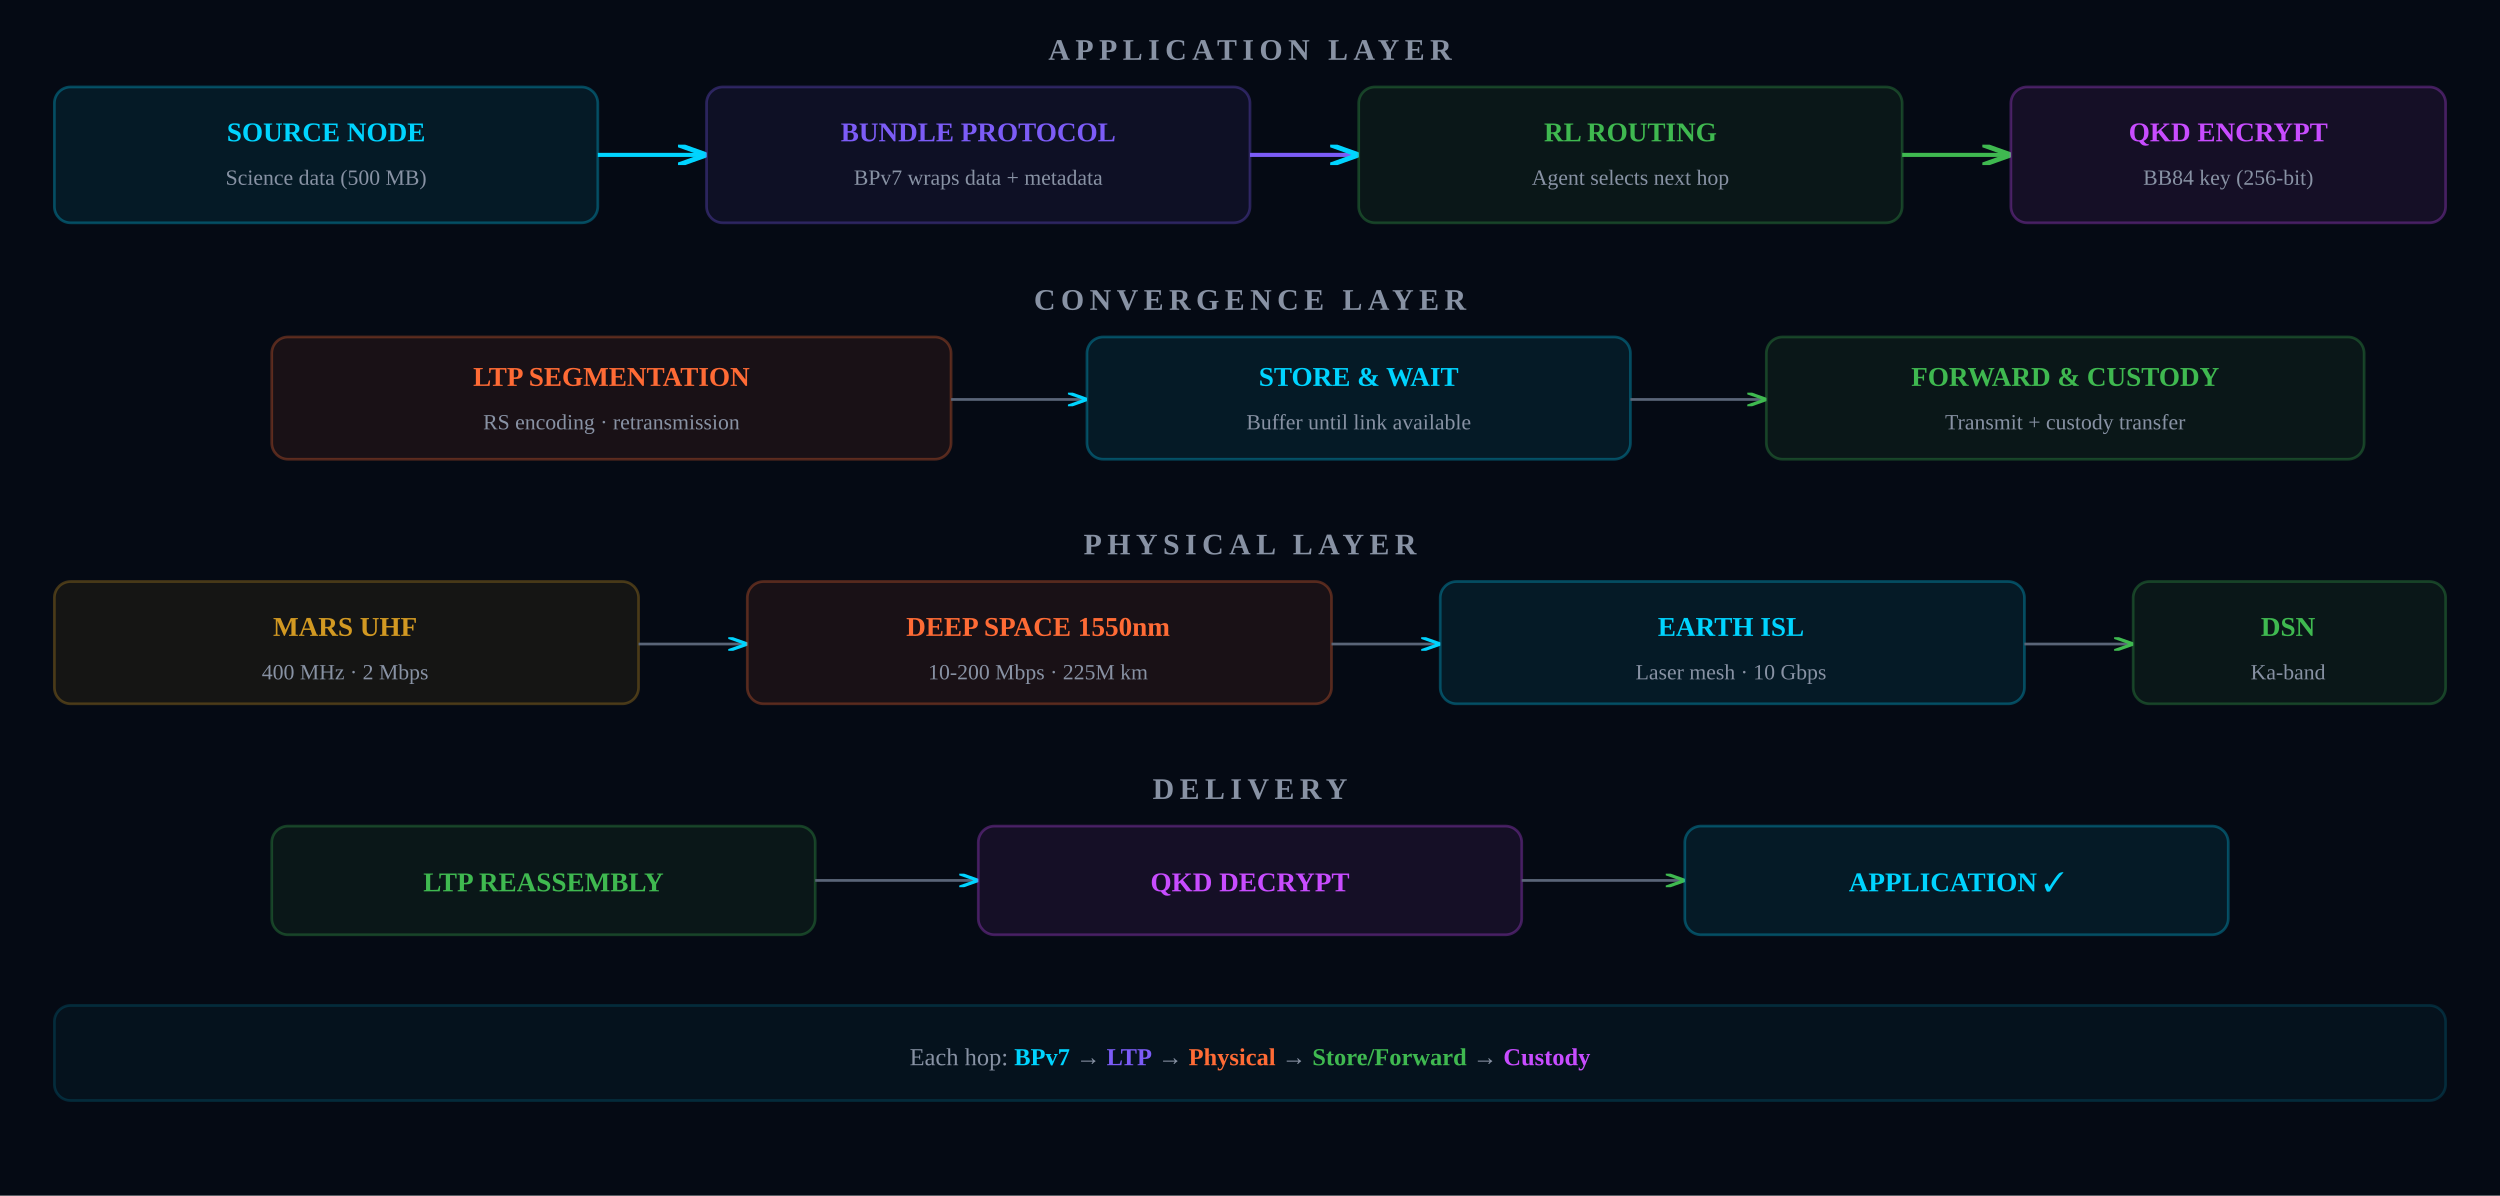
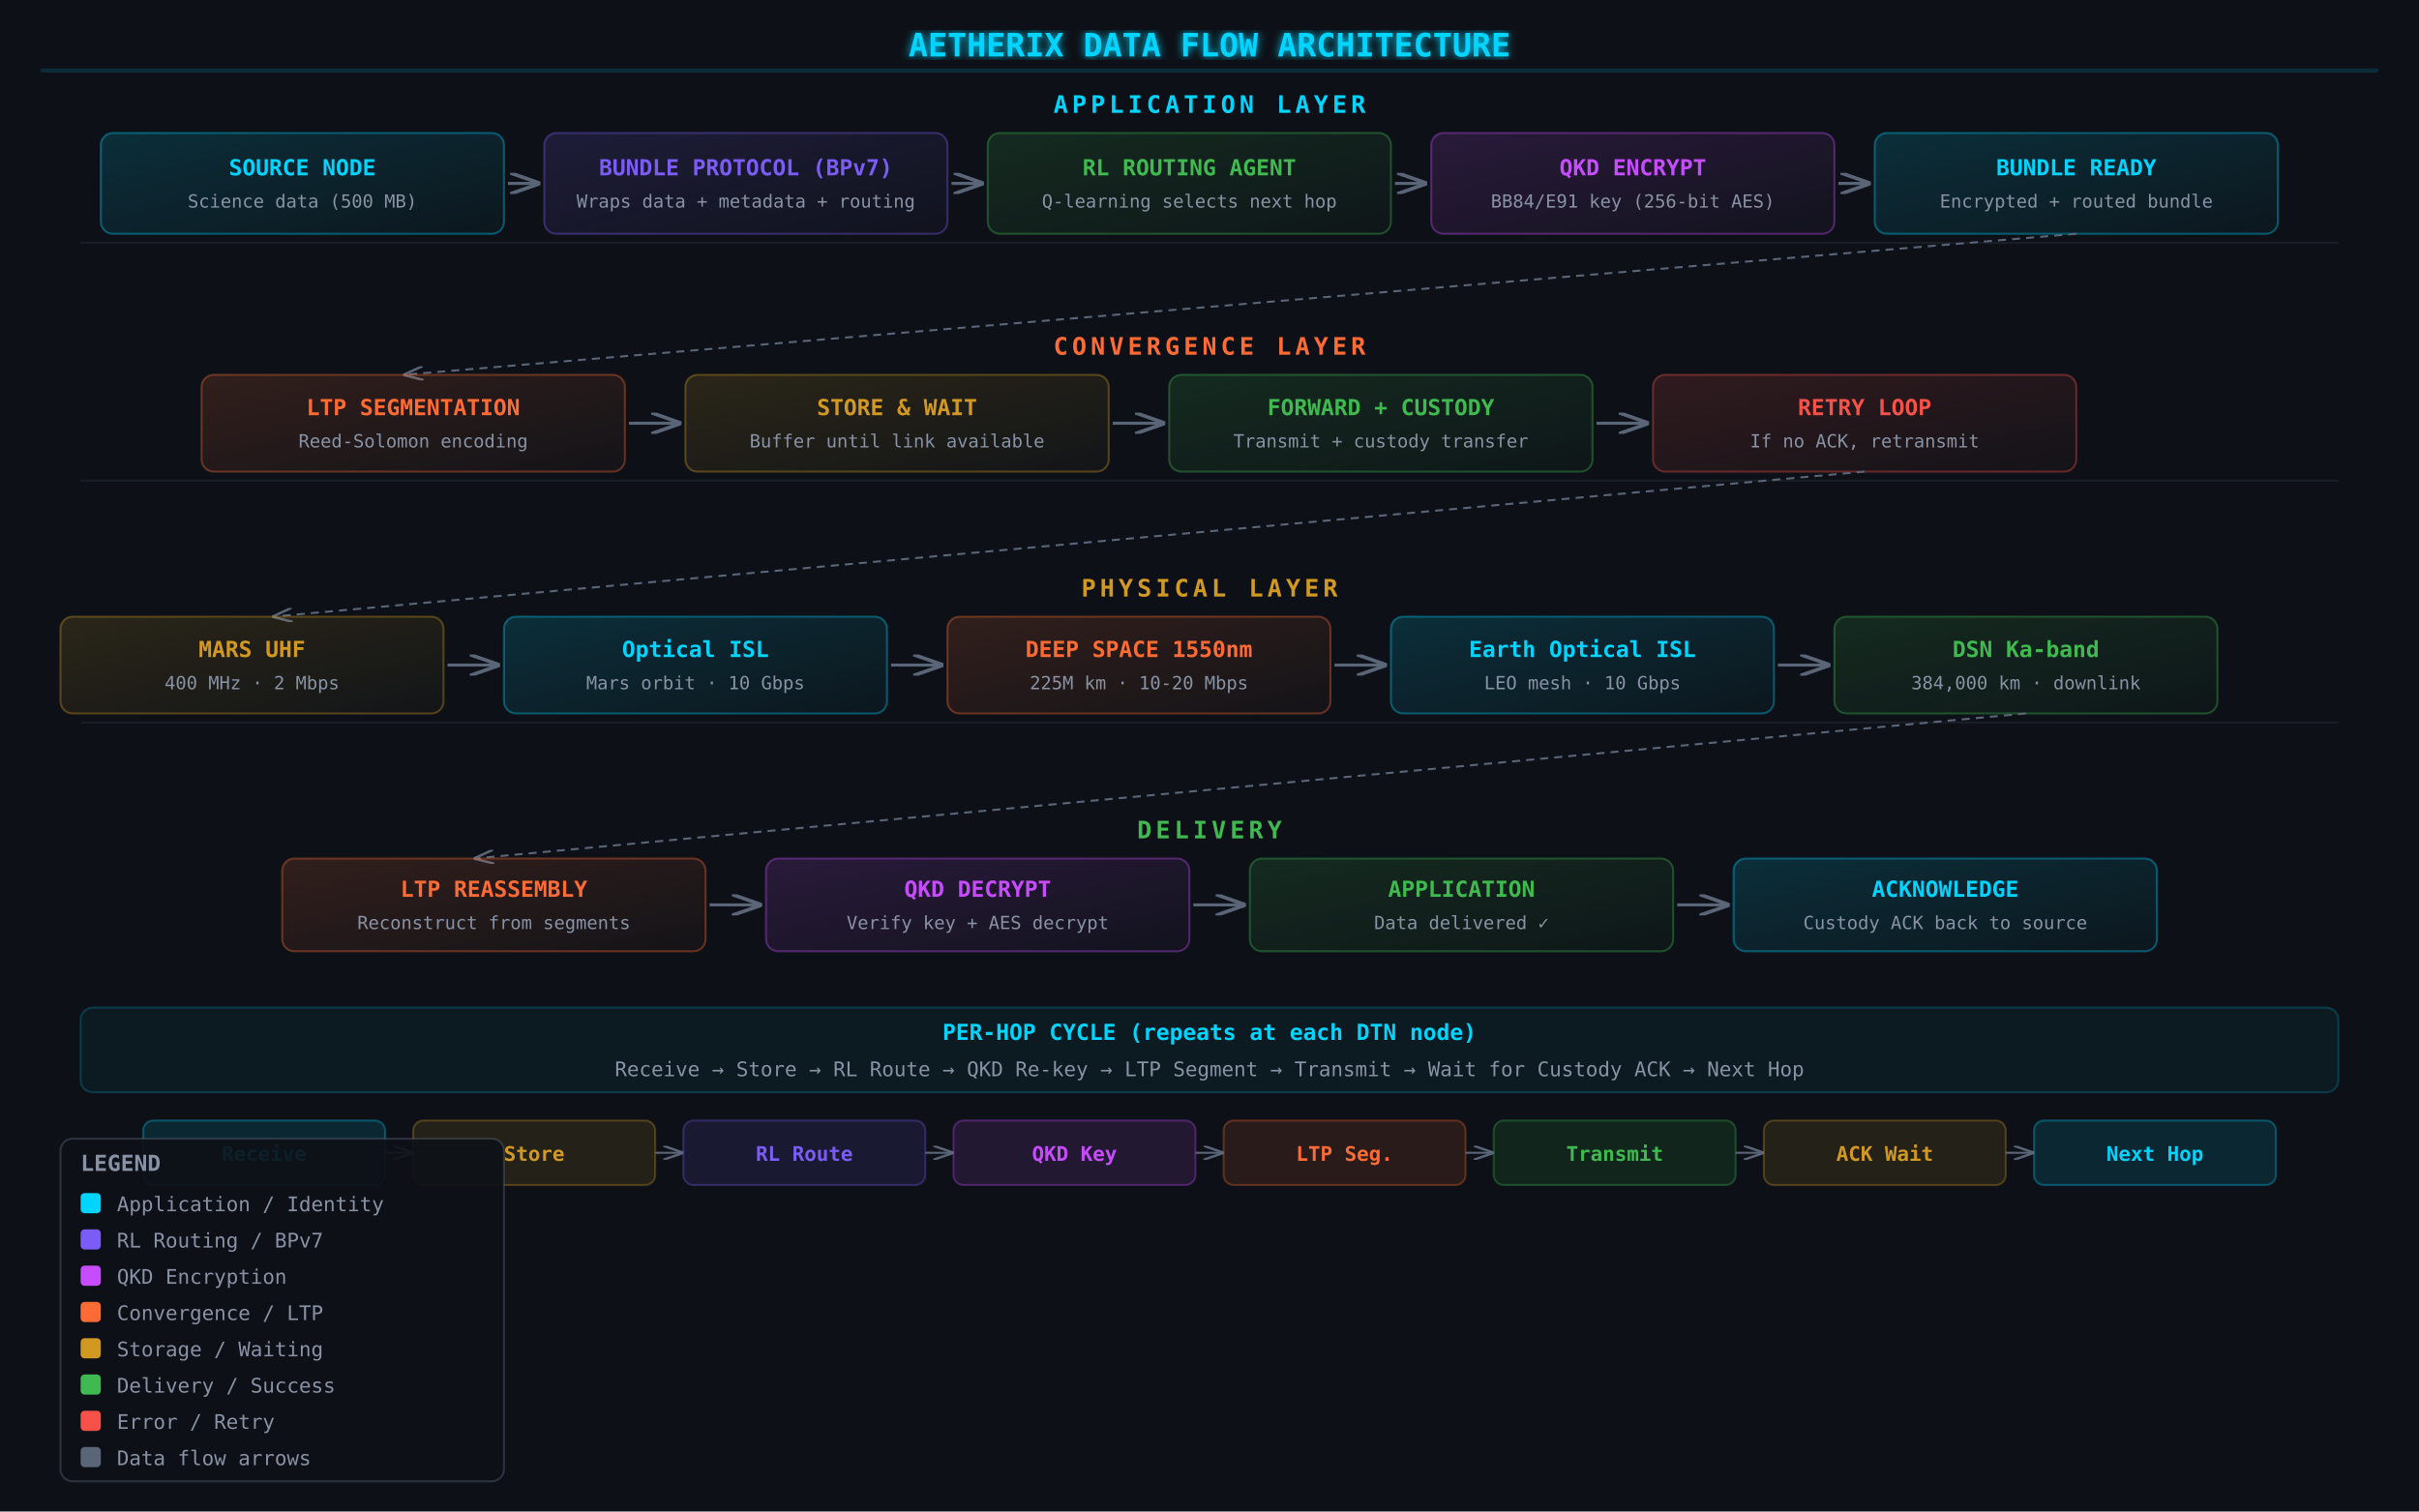
- <svg xmlns="http://www.w3.org/2000/svg" viewBox="0 0 920 440" width="920" height="440" style="background:#050a14">
-   <rect width="920" height="440" fill="#050a14" />
+ <svg xmlns="http://www.w3.org/2000/svg" viewBox="0 0 1200 750" width="1200" height="750">
+   <rect width="1200" height="750" fill="#0d1117" />
  <defs>
-     <marker id="dfA" markerWidth="7" markerHeight="5" refX="7" refY="2.5" orient="auto">
-       <path d="M0,0 L7,2.5 L0,5" fill="none" stroke="#00d4ff" stroke-width="1.2" />
-     </marker>
-     <marker id="dfG" markerWidth="7" markerHeight="5" refX="7" refY="2.5" orient="auto">
-       <path d="M0,0 L7,2.5 L0,5" fill="none" stroke="#3fb950" stroke-width="1.2" />
+     <filter id="glow">
+       <feGaussianBlur stdDeviation="2" result="blur" />
+       <feMerge>
+         <feMergeNode in="blur" />
+         <feMergeNode in="SourceGraphic" />
+       </feMerge>
+     </filter>
+     <filter id="glowStrong">
+       <feGaussianBlur stdDeviation="4" result="blur" />
+       <feMerge>
+         <feMergeNode in="blur" />
+         <feMergeNode in="SourceGraphic" />
+       </feMerge>
+     </filter>
+     <linearGradient id="gradCyan" x1="0" y1="0" x2="1" y2="1">
+       <stop offset="0%" stop-color="#00d4ff" stop-opacity="0.15" />
+       <stop offset="100%" stop-color="#00d4ff" stop-opacity="0.03" />
+     </linearGradient>
+     <linearGradient id="gradPurple" x1="0" y1="0" x2="1" y2="1">
+       <stop offset="0%" stop-color="#7c5cf7" stop-opacity="0.15" />
+       <stop offset="100%" stop-color="#7c5cf7" stop-opacity="0.03" />
+     </linearGradient>
+     <linearGradient id="gradOrange" x1="0" y1="0" x2="1" y2="1">
+       <stop offset="0%" stop-color="#ff6b35" stop-opacity="0.15" />
+       <stop offset="100%" stop-color="#ff6b35" stop-opacity="0.03" />
+     </linearGradient>
+     <linearGradient id="gradGreen" x1="0" y1="0" x2="1" y2="1">
+       <stop offset="0%" stop-color="#3fb950" stop-opacity="0.15" />
+       <stop offset="100%" stop-color="#3fb950" stop-opacity="0.03" />
+     </linearGradient>
+     <linearGradient id="gradMagenta" x1="0" y1="0" x2="1" y2="1">
+       <stop offset="0%" stop-color="#c84cff" stop-opacity="0.15" />
+       <stop offset="100%" stop-color="#c84cff" stop-opacity="0.03" />
+     </linearGradient>
+     <linearGradient id="gradGold" x1="0" y1="0" x2="1" y2="1">
+       <stop offset="0%" stop-color="#d29922" stop-opacity="0.15" />
+       <stop offset="100%" stop-color="#d29922" stop-opacity="0.03" />
+     </linearGradient>
+     <linearGradient id="gradRed" x1="0" y1="0" x2="1" y2="1">
+       <stop offset="0%" stop-color="#f85149" stop-opacity="0.15" />
+       <stop offset="100%" stop-color="#f85149" stop-opacity="0.03" />
+     </linearGradient>
+     <linearGradient id="gradMarsEarth" x1="0" y1="0" x2="1" y2="0">
+       <stop offset="0%" stop-color="#ff6b35" stop-opacity="0.3" />
+       <stop offset="50%" stop-color="#7c5cf7" stop-opacity="0.15" />
+       <stop offset="100%" stop-color="#00d4ff" stop-opacity="0.3" />
+     </linearGradient>
+     <marker id="arrCyan" markerWidth="10" markerHeight="7" refX="10" refY="3.5" orient="auto">
+       <path d="M0,0 L10,3.5 L0,7" fill="none" stroke="#00d4ff" stroke-width="1.2" />
+     </marker>
+     <marker id="arrPurple" markerWidth="10" markerHeight="7" refX="10" refY="3.5" orient="auto">
+       <path d="M0,0 L10,3.5 L0,7" fill="none" stroke="#7c5cf7" stroke-width="1.2" />
+     </marker>
+     <marker id="arrGray" markerWidth="10" markerHeight="7" refX="10" refY="3.5" orient="auto">
+       <path d="M0,0 L10,3.5 L0,7" fill="none" stroke="#5a6578" stroke-width="1.2" />
+     </marker>
+     <marker id="arrGreen" markerWidth="10" markerHeight="7" refX="10" refY="3.5" orient="auto">
+       <path d="M0,0 L10,3.5 L0,7" fill="none" stroke="#3fb950" stroke-width="1.2" />
+     </marker>
+     <marker id="arrOrange" markerWidth="10" markerHeight="7" refX="10" refY="3.5" orient="auto">
+       <path d="M0,0 L10,3.5 L0,7" fill="none" stroke="#ff6b35" stroke-width="1.2" />
+     </marker>
+     <marker id="arrMagenta" markerWidth="10" markerHeight="7" refX="10" refY="3.5" orient="auto">
+       <path d="M0,0 L10,3.5 L0,7" fill="none" stroke="#c84cff" stroke-width="1.2" />
+     </marker>
+     <marker id="arrGold" markerWidth="10" markerHeight="7" refX="10" refY="3.5" orient="auto">
+       <path d="M0,0 L10,3.5 L0,7" fill="none" stroke="#d29922" stroke-width="1.2" />
+     </marker>
+     <marker id="arrRed" markerWidth="10" markerHeight="7" refX="10" refY="3.5" orient="auto">
+       <path d="M0,0 L10,3.5 L0,7" fill="none" stroke="#f85149" stroke-width="1.2" />
    </marker>
  </defs>
-   <text x="460" y="22" text-anchor="middle" fill="#8892a4" font-size="11" font-weight="600" letter-spacing="2">APPLICATION LAYER</text>
-   <rect x="20" y="32" width="200" height="50" rx="6" fill="rgba(0,212,255,0.08)" stroke="#00d4ff" stroke-opacity="0.3" />
-   <text x="120" y="52" text-anchor="middle" fill="#00d4ff" font-size="10" font-weight="700">SOURCE NODE</text>
-   <text x="120" y="68" text-anchor="middle" fill="#8892a4" font-size="8">Science data (500 MB)</text>
-   <line x1="220" y1="57" x2="260" y2="57" stroke="#00d4ff" stroke-width="1.5" marker-end="url(#dfA)" />
-   <rect x="260" y="32" width="200" height="50" rx="6" fill="rgba(124,92,247,0.08)" stroke="#7c5cf7" stroke-opacity="0.3" />
-   <text x="360" y="52" text-anchor="middle" fill="#7c5cf7" font-size="10" font-weight="700">BUNDLE PROTOCOL</text>
-   <text x="360" y="68" text-anchor="middle" fill="#8892a4" font-size="8">BPv7 wraps data + metadata</text>
-   <line x1="460" y1="57" x2="500" y2="57" stroke="#7c5cf7" stroke-width="1.5" marker-end="url(#dfA)" />
-   <rect x="500" y="32" width="200" height="50" rx="6" fill="rgba(63,185,80,0.08)" stroke="#3fb950" stroke-opacity="0.3" />
-   <text x="600" y="52" text-anchor="middle" fill="#3fb950" font-size="10" font-weight="700">RL ROUTING</text>
-   <text x="600" y="68" text-anchor="middle" fill="#8892a4" font-size="8">Agent selects next hop</text>
-   <line x1="700" y1="57" x2="740" y2="57" stroke="#3fb950" stroke-width="1.5" marker-end="url(#dfG)" />
-   <rect x="740" y="32" width="160" height="50" rx="6" fill="rgba(200,76,255,0.08)" stroke="#c84cff" stroke-opacity="0.3" />
-   <text x="820" y="52" text-anchor="middle" fill="#c84cff" font-size="10" font-weight="700">QKD ENCRYPT</text>
-   <text x="820" y="68" text-anchor="middle" fill="#8892a4" font-size="8">BB84 key (256-bit)</text>
-   <text x="460" y="114" text-anchor="middle" fill="#8892a4" font-size="11" font-weight="600" letter-spacing="2">CONVERGENCE LAYER</text>
-   <rect x="100" y="124" width="250" height="45" rx="6" fill="rgba(255,107,53,0.08)" stroke="#ff6b35" stroke-opacity="0.3" />
-   <text x="225" y="142" text-anchor="middle" fill="#ff6b35" font-size="10" font-weight="700">LTP SEGMENTATION</text>
-   <text x="225" y="158" text-anchor="middle" fill="#8892a4" font-size="8">RS encoding · retransmission</text>
-   <line x1="350" y1="147" x2="400" y2="147" stroke="#5a6578" stroke-width="1" marker-end="url(#dfA)" />
-   <rect x="400" y="124" width="200" height="45" rx="6" fill="rgba(0,212,255,0.08)" stroke="#00d4ff" stroke-opacity="0.3" />
-   <text x="500" y="142" text-anchor="middle" fill="#00d4ff" font-size="10" font-weight="700">STORE &amp; WAIT</text>
-   <text x="500" y="158" text-anchor="middle" fill="#8892a4" font-size="8">Buffer until link available</text>
-   <line x1="600" y1="147" x2="650" y2="147" stroke="#5a6578" stroke-width="1" marker-end="url(#dfG)" />
-   <rect x="650" y="124" width="220" height="45" rx="6" fill="rgba(63,185,80,0.08)" stroke="#3fb950" stroke-opacity="0.3" />
-   <text x="760" y="142" text-anchor="middle" fill="#3fb950" font-size="10" font-weight="700">FORWARD &amp; CUSTODY</text>
-   <text x="760" y="158" text-anchor="middle" fill="#8892a4" font-size="8">Transmit + custody transfer</text>
-   <text x="460" y="204" text-anchor="middle" fill="#8892a4" font-size="11" font-weight="600" letter-spacing="2">PHYSICAL LAYER</text>
-   <rect x="20" y="214" width="215" height="45" rx="6" fill="rgba(210,153,34,0.08)" stroke="#d29922" stroke-opacity="0.3" />
-   <text x="127" y="234" text-anchor="middle" fill="#d29922" font-size="10" font-weight="700">MARS UHF</text>
-   <text x="127" y="250" text-anchor="middle" fill="#8892a4" font-size="8">400 MHz · 2 Mbps</text>
-   <line x1="235" y1="237" x2="275" y2="237" stroke="#5a6578" stroke-width="1" marker-end="url(#dfA)" />
-   <rect x="275" y="214" width="215" height="45" rx="6" fill="rgba(255,107,53,0.08)" stroke="#ff6b35" stroke-opacity="0.3" />
-   <text x="382" y="234" text-anchor="middle" fill="#ff6b35" font-size="10" font-weight="700">DEEP SPACE 1550nm</text>
-   <text x="382" y="250" text-anchor="middle" fill="#8892a4" font-size="8">10-200 Mbps · 225M km</text>
-   <line x1="490" y1="237" x2="530" y2="237" stroke="#5a6578" stroke-width="1" marker-end="url(#dfA)" />
-   <rect x="530" y="214" width="215" height="45" rx="6" fill="rgba(0,212,255,0.08)" stroke="#00d4ff" stroke-opacity="0.3" />
-   <text x="637" y="234" text-anchor="middle" fill="#00d4ff" font-size="10" font-weight="700">EARTH ISL</text>
-   <text x="637" y="250" text-anchor="middle" fill="#8892a4" font-size="8">Laser mesh · 10 Gbps</text>
-   <line x1="745" y1="237" x2="785" y2="237" stroke="#5a6578" stroke-width="1" marker-end="url(#dfG)" />
-   <rect x="785" y="214" width="115" height="45" rx="6" fill="rgba(63,185,80,0.08)" stroke="#3fb950" stroke-opacity="0.3" />
-   <text x="842" y="234" text-anchor="middle" fill="#3fb950" font-size="10" font-weight="700">DSN</text>
-   <text x="842" y="250" text-anchor="middle" fill="#8892a4" font-size="8">Ka-band</text>
-   <text x="460" y="294" text-anchor="middle" fill="#8892a4" font-size="11" font-weight="600" letter-spacing="2">DELIVERY</text>
-   <rect x="100" y="304" width="200" height="40" rx="6" fill="rgba(63,185,80,0.08)" stroke="#3fb950" stroke-opacity="0.3" />
-   <text x="200" y="328" text-anchor="middle" fill="#3fb950" font-size="10" font-weight="700">LTP REASSEMBLY</text>
-   <line x1="300" y1="324" x2="360" y2="324" stroke="#5a6578" stroke-width="1" marker-end="url(#dfA)" />
-   <rect x="360" y="304" width="200" height="40" rx="6" fill="rgba(200,76,255,0.08)" stroke="#c84cff" stroke-opacity="0.3" />
-   <text x="460" y="328" text-anchor="middle" fill="#c84cff" font-size="10" font-weight="700">QKD DECRYPT</text>
-   <line x1="560" y1="324" x2="620" y2="324" stroke="#5a6578" stroke-width="1" marker-end="url(#dfG)" />
-   <rect x="620" y="304" width="200" height="40" rx="6" fill="rgba(0,212,255,0.08)" stroke="#00d4ff" stroke-opacity="0.3" />
-   <text x="720" y="328" text-anchor="middle" fill="#00d4ff" font-size="10" font-weight="700">APPLICATION ✓</text>
-   <rect x="20" y="370" width="880" height="35" rx="6" fill="rgba(0,212,255,0.04)" stroke="#00d4ff" stroke-opacity="0.15" />
-   <text x="460" y="392" text-anchor="middle" fill="#8892a4" font-size="9">Each hop: <tspan fill="#00d4ff" font-weight="600">BPv7</tspan> → <tspan fill="#7c5cf7" font-weight="600">LTP</tspan> → <tspan fill="#ff6b35" font-weight="600">Physical</tspan> → <tspan fill="#3fb950" font-weight="600">Store/Forward</tspan> → <tspan fill="#c84cff" font-weight="600">Custody</tspan>
-   </text>
+   <text x="600" y="28" text-anchor="middle" fill="#00d4ff" font-size="16" font-weight="700" font-family="'SF Mono', 'Cascadia Code', 'Fira Code', monospace" filter="url(#glow)">AETHERIX DATA FLOW ARCHITECTURE</text>
+   <rect x="20" y="34" width="1160" height="2" rx="1" fill="#00d4ff" fill-opacity="0.15" />
+   <text x="600" y="56" text-anchor="middle" fill="#00d4ff" font-size="12" font-weight="600" font-family="'SF Mono', 'Cascadia Code', 'Fira Code', monospace" letter-spacing="2">APPLICATION LAYER</text>
+   <rect x="50" y="66" width="200" height="50" rx="6" fill="url(#gradCyan)" stroke="#00d4ff" stroke-opacity="0.35" />
+   <text x="150" y="87" text-anchor="middle" fill="#00d4ff" font-size="11" font-weight="700" font-family="'SF Mono', 'Cascadia Code', 'Fira Code', monospace">SOURCE NODE</text>
+   <text x="150" y="103" text-anchor="middle" fill="#8892a4" font-size="9" font-family="'SF Mono', 'Cascadia Code', 'Fira Code', monospace">Science data (500 MB)</text>
+   <line x1="252" y1="91" x2="268" y2="91" stroke="#5a6578" stroke-width="1.5" marker-end="url(#arrGray)" />
+   <rect x="270" y="66" width="200" height="50" rx="6" fill="url(#gradPurple)" stroke="#7c5cf7" stroke-opacity="0.35" />
+   <text x="370" y="87" text-anchor="middle" fill="#7c5cf7" font-size="11" font-weight="700" font-family="'SF Mono', 'Cascadia Code', 'Fira Code', monospace">BUNDLE PROTOCOL (BPv7)</text>
+   <text x="370" y="103" text-anchor="middle" fill="#8892a4" font-size="9" font-family="'SF Mono', 'Cascadia Code', 'Fira Code', monospace">Wraps data + metadata + routing</text>
+   <line x1="472" y1="91" x2="488" y2="91" stroke="#5a6578" stroke-width="1.5" marker-end="url(#arrGray)" />
+   <rect x="490" y="66" width="200" height="50" rx="6" fill="url(#gradGreen)" stroke="#3fb950" stroke-opacity="0.35" />
+   <text x="590" y="87" text-anchor="middle" fill="#3fb950" font-size="11" font-weight="700" font-family="'SF Mono', 'Cascadia Code', 'Fira Code', monospace">RL ROUTING AGENT</text>
+   <text x="590" y="103" text-anchor="middle" fill="#8892a4" font-size="9" font-family="'SF Mono', 'Cascadia Code', 'Fira Code', monospace">Q-learning selects next hop</text>
+   <line x1="692" y1="91" x2="708" y2="91" stroke="#5a6578" stroke-width="1.5" marker-end="url(#arrGray)" />
+   <rect x="710" y="66" width="200" height="50" rx="6" fill="url(#gradMagenta)" stroke="#c84cff" stroke-opacity="0.35" />
+   <text x="810" y="87" text-anchor="middle" fill="#c84cff" font-size="11" font-weight="700" font-family="'SF Mono', 'Cascadia Code', 'Fira Code', monospace">QKD ENCRYPT</text>
+   <text x="810" y="103" text-anchor="middle" fill="#8892a4" font-size="9" font-family="'SF Mono', 'Cascadia Code', 'Fira Code', monospace">BB84/E91 key (256-bit AES)</text>
+   <line x1="912" y1="91" x2="928" y2="91" stroke="#5a6578" stroke-width="1.5" marker-end="url(#arrGray)" />
+   <rect x="930" y="66" width="200" height="50" rx="6" fill="url(#gradCyan)" stroke="#00d4ff" stroke-opacity="0.35" />
+   <text x="1030" y="87" text-anchor="middle" fill="#00d4ff" font-size="11" font-weight="700" font-family="'SF Mono', 'Cascadia Code', 'Fira Code', monospace">BUNDLE READY</text>
+   <text x="1030" y="103" text-anchor="middle" fill="#8892a4" font-size="9" font-family="'SF Mono', 'Cascadia Code', 'Fira Code', monospace">Encrypted + routed bundle</text>
+   <rect x="40" y="120" width="1120" height="1" fill="#5a6578" fill-opacity="0.15" />
+   <line x1="1030" y1="116" x2="200" y2="186" stroke="#5a6578" stroke-width="1" stroke-dasharray="4,3" marker-end="url(#arrGray)" />
+   <text x="600" y="176" text-anchor="middle" fill="#ff6b35" font-size="12" font-weight="600" font-family="'SF Mono', 'Cascadia Code', 'Fira Code', monospace" letter-spacing="2">CONVERGENCE LAYER</text>
+   <rect x="100" y="186" width="210" height="48" rx="6" fill="url(#gradOrange)" stroke="#ff6b35" stroke-opacity="0.35" />
+   <text x="205" y="206" text-anchor="middle" fill="#ff6b35" font-size="11" font-weight="700" font-family="'SF Mono', 'Cascadia Code', 'Fira Code', monospace">LTP SEGMENTATION</text>
+   <text x="205" y="222" text-anchor="middle" fill="#8892a4" font-size="9" font-family="'SF Mono', 'Cascadia Code', 'Fira Code', monospace">Reed-Solomon encoding</text>
+   <line x1="312" y1="210" x2="338" y2="210" stroke="#5a6578" stroke-width="1.5" marker-end="url(#arrGray)" />
+   <rect x="340" y="186" width="210" height="48" rx="6" fill="url(#gradGold)" stroke="#d29922" stroke-opacity="0.35" />
+   <text x="445" y="206" text-anchor="middle" fill="#d29922" font-size="11" font-weight="700" font-family="'SF Mono', 'Cascadia Code', 'Fira Code', monospace">STORE &amp; WAIT</text>
+   <text x="445" y="222" text-anchor="middle" fill="#8892a4" font-size="9" font-family="'SF Mono', 'Cascadia Code', 'Fira Code', monospace">Buffer until link available</text>
+   <line x1="552" y1="210" x2="578" y2="210" stroke="#5a6578" stroke-width="1.5" marker-end="url(#arrGray)" />
+   <rect x="580" y="186" width="210" height="48" rx="6" fill="url(#gradGreen)" stroke="#3fb950" stroke-opacity="0.35" />
+   <text x="685" y="206" text-anchor="middle" fill="#3fb950" font-size="11" font-weight="700" font-family="'SF Mono', 'Cascadia Code', 'Fira Code', monospace">FORWARD + CUSTODY</text>
+   <text x="685" y="222" text-anchor="middle" fill="#8892a4" font-size="9" font-family="'SF Mono', 'Cascadia Code', 'Fira Code', monospace">Transmit + custody transfer</text>
+   <line x1="792" y1="210" x2="818" y2="210" stroke="#5a6578" stroke-width="1.5" marker-end="url(#arrGray)" />
+   <rect x="820" y="186" width="210" height="48" rx="6" fill="url(#gradRed)" stroke="#f85149" stroke-opacity="0.35" />
+   <text x="925" y="206" text-anchor="middle" fill="#f85149" font-size="11" font-weight="700" font-family="'SF Mono', 'Cascadia Code', 'Fira Code', monospace">RETRY LOOP</text>
+   <text x="925" y="222" text-anchor="middle" fill="#8892a4" font-size="9" font-family="'SF Mono', 'Cascadia Code', 'Fira Code', monospace">If no ACK, retransmit</text>
+   <rect x="40" y="238" width="1120" height="1" fill="#5a6578" fill-opacity="0.15" />
+   <line x1="925" y1="234" x2="135" y2="306" stroke="#5a6578" stroke-width="1" stroke-dasharray="4,3" marker-end="url(#arrGray)" />
+   <text x="600" y="296" text-anchor="middle" fill="#d29922" font-size="12" font-weight="600" font-family="'SF Mono', 'Cascadia Code', 'Fira Code', monospace" letter-spacing="2">PHYSICAL LAYER</text>
+   <rect x="30" y="306" width="190" height="48" rx="6" fill="url(#gradGold)" stroke="#d29922" stroke-opacity="0.35" />
+   <text x="125" y="326" text-anchor="middle" fill="#d29922" font-size="11" font-weight="700" font-family="'SF Mono', 'Cascadia Code', 'Fira Code', monospace">MARS UHF</text>
+   <text x="125" y="342" text-anchor="middle" fill="#8892a4" font-size="9" font-family="'SF Mono', 'Cascadia Code', 'Fira Code', monospace">400 MHz · 2 Mbps</text>
+   <line x1="222" y1="330" x2="248" y2="330" stroke="#5a6578" stroke-width="1.5" marker-end="url(#arrGray)" />
+   <rect x="250" y="306" width="190" height="48" rx="6" fill="url(#gradCyan)" stroke="#00d4ff" stroke-opacity="0.35" />
+   <text x="345" y="326" text-anchor="middle" fill="#00d4ff" font-size="11" font-weight="700" font-family="'SF Mono', 'Cascadia Code', 'Fira Code', monospace">Optical ISL</text>
+   <text x="345" y="342" text-anchor="middle" fill="#8892a4" font-size="9" font-family="'SF Mono', 'Cascadia Code', 'Fira Code', monospace">Mars orbit · 10 Gbps</text>
+   <line x1="442" y1="330" x2="468" y2="330" stroke="#5a6578" stroke-width="1.5" marker-end="url(#arrGray)" />
+   <rect x="470" y="306" width="190" height="48" rx="6" fill="url(#gradOrange)" stroke="#ff6b35" stroke-opacity="0.35" />
+   <text x="565" y="326" text-anchor="middle" fill="#ff6b35" font-size="11" font-weight="700" font-family="'SF Mono', 'Cascadia Code', 'Fira Code', monospace">DEEP SPACE 1550nm</text>
+   <text x="565" y="342" text-anchor="middle" fill="#8892a4" font-size="9" font-family="'SF Mono', 'Cascadia Code', 'Fira Code', monospace">225M km · 10-20 Mbps</text>
+   <line x1="662" y1="330" x2="688" y2="330" stroke="#5a6578" stroke-width="1.5" marker-end="url(#arrGray)" />
+   <rect x="690" y="306" width="190" height="48" rx="6" fill="url(#gradCyan)" stroke="#00d4ff" stroke-opacity="0.35" />
+   <text x="785" y="326" text-anchor="middle" fill="#00d4ff" font-size="11" font-weight="700" font-family="'SF Mono', 'Cascadia Code', 'Fira Code', monospace">Earth Optical ISL</text>
+   <text x="785" y="342" text-anchor="middle" fill="#8892a4" font-size="9" font-family="'SF Mono', 'Cascadia Code', 'Fira Code', monospace">LEO mesh · 10 Gbps</text>
+   <line x1="882" y1="330" x2="908" y2="330" stroke="#5a6578" stroke-width="1.5" marker-end="url(#arrGray)" />
+   <rect x="910" y="306" width="190" height="48" rx="6" fill="url(#gradGreen)" stroke="#3fb950" stroke-opacity="0.35" />
+   <text x="1005" y="326" text-anchor="middle" fill="#3fb950" font-size="11" font-weight="700" font-family="'SF Mono', 'Cascadia Code', 'Fira Code', monospace">DSN Ka-band</text>
+   <text x="1005" y="342" text-anchor="middle" fill="#8892a4" font-size="9" font-family="'SF Mono', 'Cascadia Code', 'Fira Code', monospace">384,000 km · downlink</text>
+   <rect x="40" y="358" width="1120" height="1" fill="#5a6578" fill-opacity="0.15" />
+   <line x1="1005" y1="354" x2="235" y2="426" stroke="#5a6578" stroke-width="1" stroke-dasharray="4,3" marker-end="url(#arrGray)" />
+   <text x="600" y="416" text-anchor="middle" fill="#3fb950" font-size="12" font-weight="600" font-family="'SF Mono', 'Cascadia Code', 'Fira Code', monospace" letter-spacing="2">DELIVERY</text>
+   <rect x="140" y="426" width="210" height="46" rx="6" fill="url(#gradOrange)" stroke="#ff6b35" stroke-opacity="0.35" />
+   <text x="245" y="445" text-anchor="middle" fill="#ff6b35" font-size="11" font-weight="700" font-family="'SF Mono', 'Cascadia Code', 'Fira Code', monospace">LTP REASSEMBLY</text>
+   <text x="245" y="461" text-anchor="middle" fill="#8892a4" font-size="9" font-family="'SF Mono', 'Cascadia Code', 'Fira Code', monospace">Reconstruct from segments</text>
+   <line x1="352" y1="449" x2="378" y2="449" stroke="#5a6578" stroke-width="1.5" marker-end="url(#arrGray)" />
+   <rect x="380" y="426" width="210" height="46" rx="6" fill="url(#gradMagenta)" stroke="#c84cff" stroke-opacity="0.35" />
+   <text x="485" y="445" text-anchor="middle" fill="#c84cff" font-size="11" font-weight="700" font-family="'SF Mono', 'Cascadia Code', 'Fira Code', monospace">QKD DECRYPT</text>
+   <text x="485" y="461" text-anchor="middle" fill="#8892a4" font-size="9" font-family="'SF Mono', 'Cascadia Code', 'Fira Code', monospace">Verify key + AES decrypt</text>
+   <line x1="592" y1="449" x2="618" y2="449" stroke="#5a6578" stroke-width="1.5" marker-end="url(#arrGray)" />
+   <rect x="620" y="426" width="210" height="46" rx="6" fill="url(#gradGreen)" stroke="#3fb950" stroke-opacity="0.35" />
+   <text x="725" y="445" text-anchor="middle" fill="#3fb950" font-size="11" font-weight="700" font-family="'SF Mono', 'Cascadia Code', 'Fira Code', monospace">APPLICATION</text>
+   <text x="725" y="461" text-anchor="middle" fill="#8892a4" font-size="9" font-family="'SF Mono', 'Cascadia Code', 'Fira Code', monospace">Data delivered ✓</text>
+   <line x1="832" y1="449" x2="858" y2="449" stroke="#5a6578" stroke-width="1.5" marker-end="url(#arrGray)" />
+   <rect x="860" y="426" width="210" height="46" rx="6" fill="url(#gradCyan)" stroke="#00d4ff" stroke-opacity="0.35" />
+   <text x="965" y="445" text-anchor="middle" fill="#00d4ff" font-size="11" font-weight="700" font-family="'SF Mono', 'Cascadia Code', 'Fira Code', monospace">ACKNOWLEDGE</text>
+   <text x="965" y="461" text-anchor="middle" fill="#8892a4" font-size="9" font-family="'SF Mono', 'Cascadia Code', 'Fira Code', monospace">Custody ACK back to source</text>
+   <rect x="40" y="500" width="1120" height="42" rx="6" fill="#00d4ff" fill-opacity="0.05" stroke="#00d4ff" stroke-opacity="0.2" />
+   <text x="600" y="516" text-anchor="middle" fill="#00d4ff" font-size="11" font-weight="600" font-family="'SF Mono', 'Cascadia Code', 'Fira Code', monospace">PER-HOP CYCLE (repeats at each DTN node)</text>
+   <text x="600" y="534" text-anchor="middle" fill="#8892a4" font-size="10" font-family="'SF Mono', 'Cascadia Code', 'Fira Code', monospace">Receive → Store → RL Route → QKD Re-key → LTP Segment → Transmit → Wait for Custody ACK → Next Hop</text>
+   <rect x="71" y="556" width="120" height="32" rx="5" fill="#00d4ff" fill-opacity="0.12" stroke="#00d4ff" stroke-opacity="0.3" />
+   <text x="131" y="576" text-anchor="middle" fill="#00d4ff" font-size="10" font-weight="600" font-family="'SF Mono', 'Cascadia Code', 'Fira Code', monospace">Receive</text>
+   <line x1="191" y1="572" x2="205" y2="572" stroke="#5a6578" stroke-width="1" marker-end="url(#arrGray)" />
+   <rect x="205" y="556" width="120" height="32" rx="5" fill="#d29922" fill-opacity="0.12" stroke="#d29922" stroke-opacity="0.3" />
+   <text x="265" y="576" text-anchor="middle" fill="#d29922" font-size="10" font-weight="600" font-family="'SF Mono', 'Cascadia Code', 'Fira Code', monospace">Store</text>
+   <line x1="325" y1="572" x2="339" y2="572" stroke="#5a6578" stroke-width="1" marker-end="url(#arrGray)" />
+   <rect x="339" y="556" width="120" height="32" rx="5" fill="#7c5cf7" fill-opacity="0.12" stroke="#7c5cf7" stroke-opacity="0.3" />
+   <text x="399" y="576" text-anchor="middle" fill="#7c5cf7" font-size="10" font-weight="600" font-family="'SF Mono', 'Cascadia Code', 'Fira Code', monospace">RL Route</text>
+   <line x1="459" y1="572" x2="473" y2="572" stroke="#5a6578" stroke-width="1" marker-end="url(#arrGray)" />
+   <rect x="473" y="556" width="120" height="32" rx="5" fill="#c84cff" fill-opacity="0.12" stroke="#c84cff" stroke-opacity="0.3" />
+   <text x="533" y="576" text-anchor="middle" fill="#c84cff" font-size="10" font-weight="600" font-family="'SF Mono', 'Cascadia Code', 'Fira Code', monospace">QKD Key</text>
+   <line x1="593" y1="572" x2="607" y2="572" stroke="#5a6578" stroke-width="1" marker-end="url(#arrGray)" />
+   <rect x="607" y="556" width="120" height="32" rx="5" fill="#ff6b35" fill-opacity="0.12" stroke="#ff6b35" stroke-opacity="0.3" />
+   <text x="667" y="576" text-anchor="middle" fill="#ff6b35" font-size="10" font-weight="600" font-family="'SF Mono', 'Cascadia Code', 'Fira Code', monospace">LTP Seg.</text>
+   <line x1="727" y1="572" x2="741" y2="572" stroke="#5a6578" stroke-width="1" marker-end="url(#arrGray)" />
+   <rect x="741" y="556" width="120" height="32" rx="5" fill="#3fb950" fill-opacity="0.12" stroke="#3fb950" stroke-opacity="0.3" />
+   <text x="801" y="576" text-anchor="middle" fill="#3fb950" font-size="10" font-weight="600" font-family="'SF Mono', 'Cascadia Code', 'Fira Code', monospace">Transmit</text>
+   <line x1="861" y1="572" x2="875" y2="572" stroke="#5a6578" stroke-width="1" marker-end="url(#arrGray)" />
+   <rect x="875" y="556" width="120" height="32" rx="5" fill="#d29922" fill-opacity="0.12" stroke="#d29922" stroke-opacity="0.3" />
+   <text x="935" y="576" text-anchor="middle" fill="#d29922" font-size="10" font-weight="600" font-family="'SF Mono', 'Cascadia Code', 'Fira Code', monospace">ACK Wait</text>
+   <line x1="995" y1="572" x2="1009" y2="572" stroke="#5a6578" stroke-width="1" marker-end="url(#arrGray)" />
+   <rect x="1009" y="556" width="120" height="32" rx="5" fill="#00d4ff" fill-opacity="0.12" stroke="#00d4ff" stroke-opacity="0.3" />
+   <text x="1069" y="576" text-anchor="middle" fill="#00d4ff" font-size="10" font-weight="600" font-family="'SF Mono', 'Cascadia Code', 'Fira Code', monospace">Next Hop</text>
+   <rect x="30" y="565" width="220" height="170" rx="6" fill="rgba(13,17,23,0.92)" stroke="#5a6578" stroke-opacity="0.4" />
+   <text x="40" y="581" fill="#8892a4" font-size="11" font-weight="700" font-family="'SF Mono', 'Cascadia Code', 'Fira Code', monospace">LEGEND</text>
+   <rect x="40" y="592" width="10" height="10" rx="2" fill="#00d4ff" />
+   <text x="58" y="601" fill="#8892a4" font-size="10" font-family="'SF Mono', 'Cascadia Code', 'Fira Code', monospace">Application / Identity</text>
+   <rect x="40" y="610" width="10" height="10" rx="2" fill="#7c5cf7" />
+   <text x="58" y="619" fill="#8892a4" font-size="10" font-family="'SF Mono', 'Cascadia Code', 'Fira Code', monospace">RL Routing / BPv7</text>
+   <rect x="40" y="628" width="10" height="10" rx="2" fill="#c84cff" />
+   <text x="58" y="637" fill="#8892a4" font-size="10" font-family="'SF Mono', 'Cascadia Code', 'Fira Code', monospace">QKD Encryption</text>
+   <rect x="40" y="646" width="10" height="10" rx="2" fill="#ff6b35" />
+   <text x="58" y="655" fill="#8892a4" font-size="10" font-family="'SF Mono', 'Cascadia Code', 'Fira Code', monospace">Convergence / LTP</text>
+   <rect x="40" y="664" width="10" height="10" rx="2" fill="#d29922" />
+   <text x="58" y="673" fill="#8892a4" font-size="10" font-family="'SF Mono', 'Cascadia Code', 'Fira Code', monospace">Storage / Waiting</text>
+   <rect x="40" y="682" width="10" height="10" rx="2" fill="#3fb950" />
+   <text x="58" y="691" fill="#8892a4" font-size="10" font-family="'SF Mono', 'Cascadia Code', 'Fira Code', monospace">Delivery / Success</text>
+   <rect x="40" y="700" width="10" height="10" rx="2" fill="#f85149" />
+   <text x="58" y="709" fill="#8892a4" font-size="10" font-family="'SF Mono', 'Cascadia Code', 'Fira Code', monospace">Error / Retry</text>
+   <rect x="40" y="718" width="10" height="10" rx="2" fill="#5a6578" />
+   <text x="58" y="727" fill="#8892a4" font-size="10" font-family="'SF Mono', 'Cascadia Code', 'Fira Code', monospace">Data flow arrows</text>
</svg>
